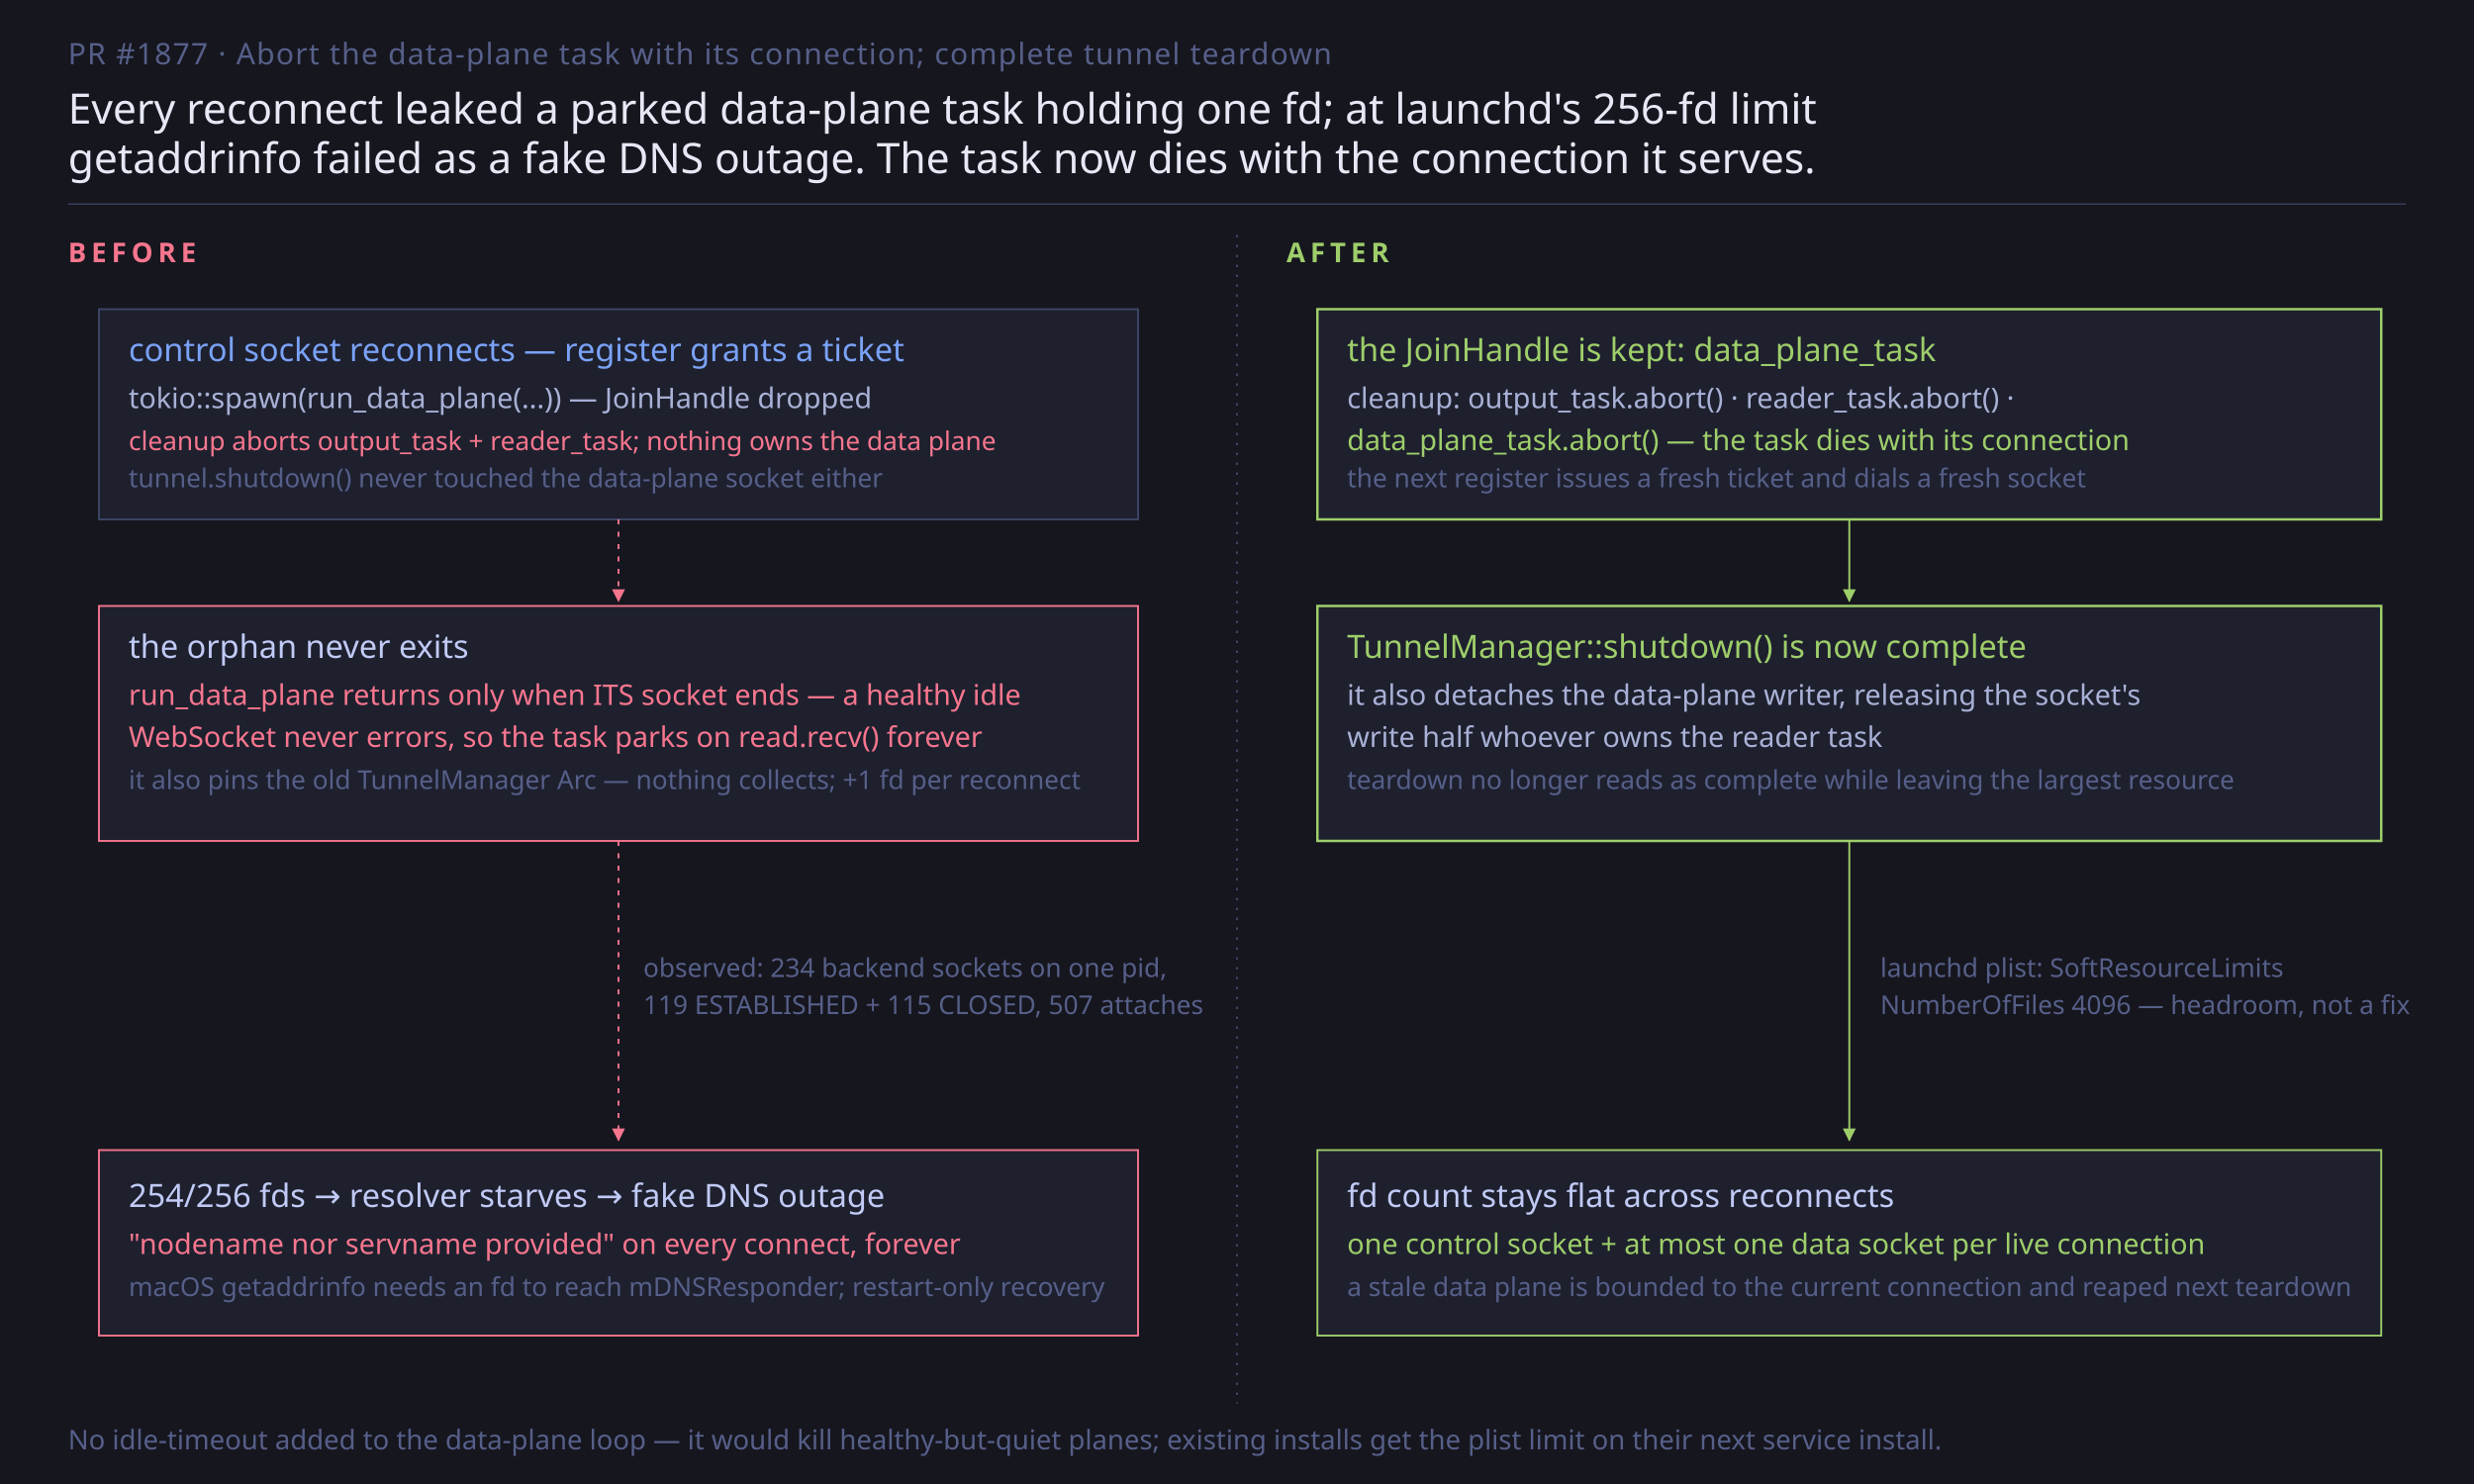
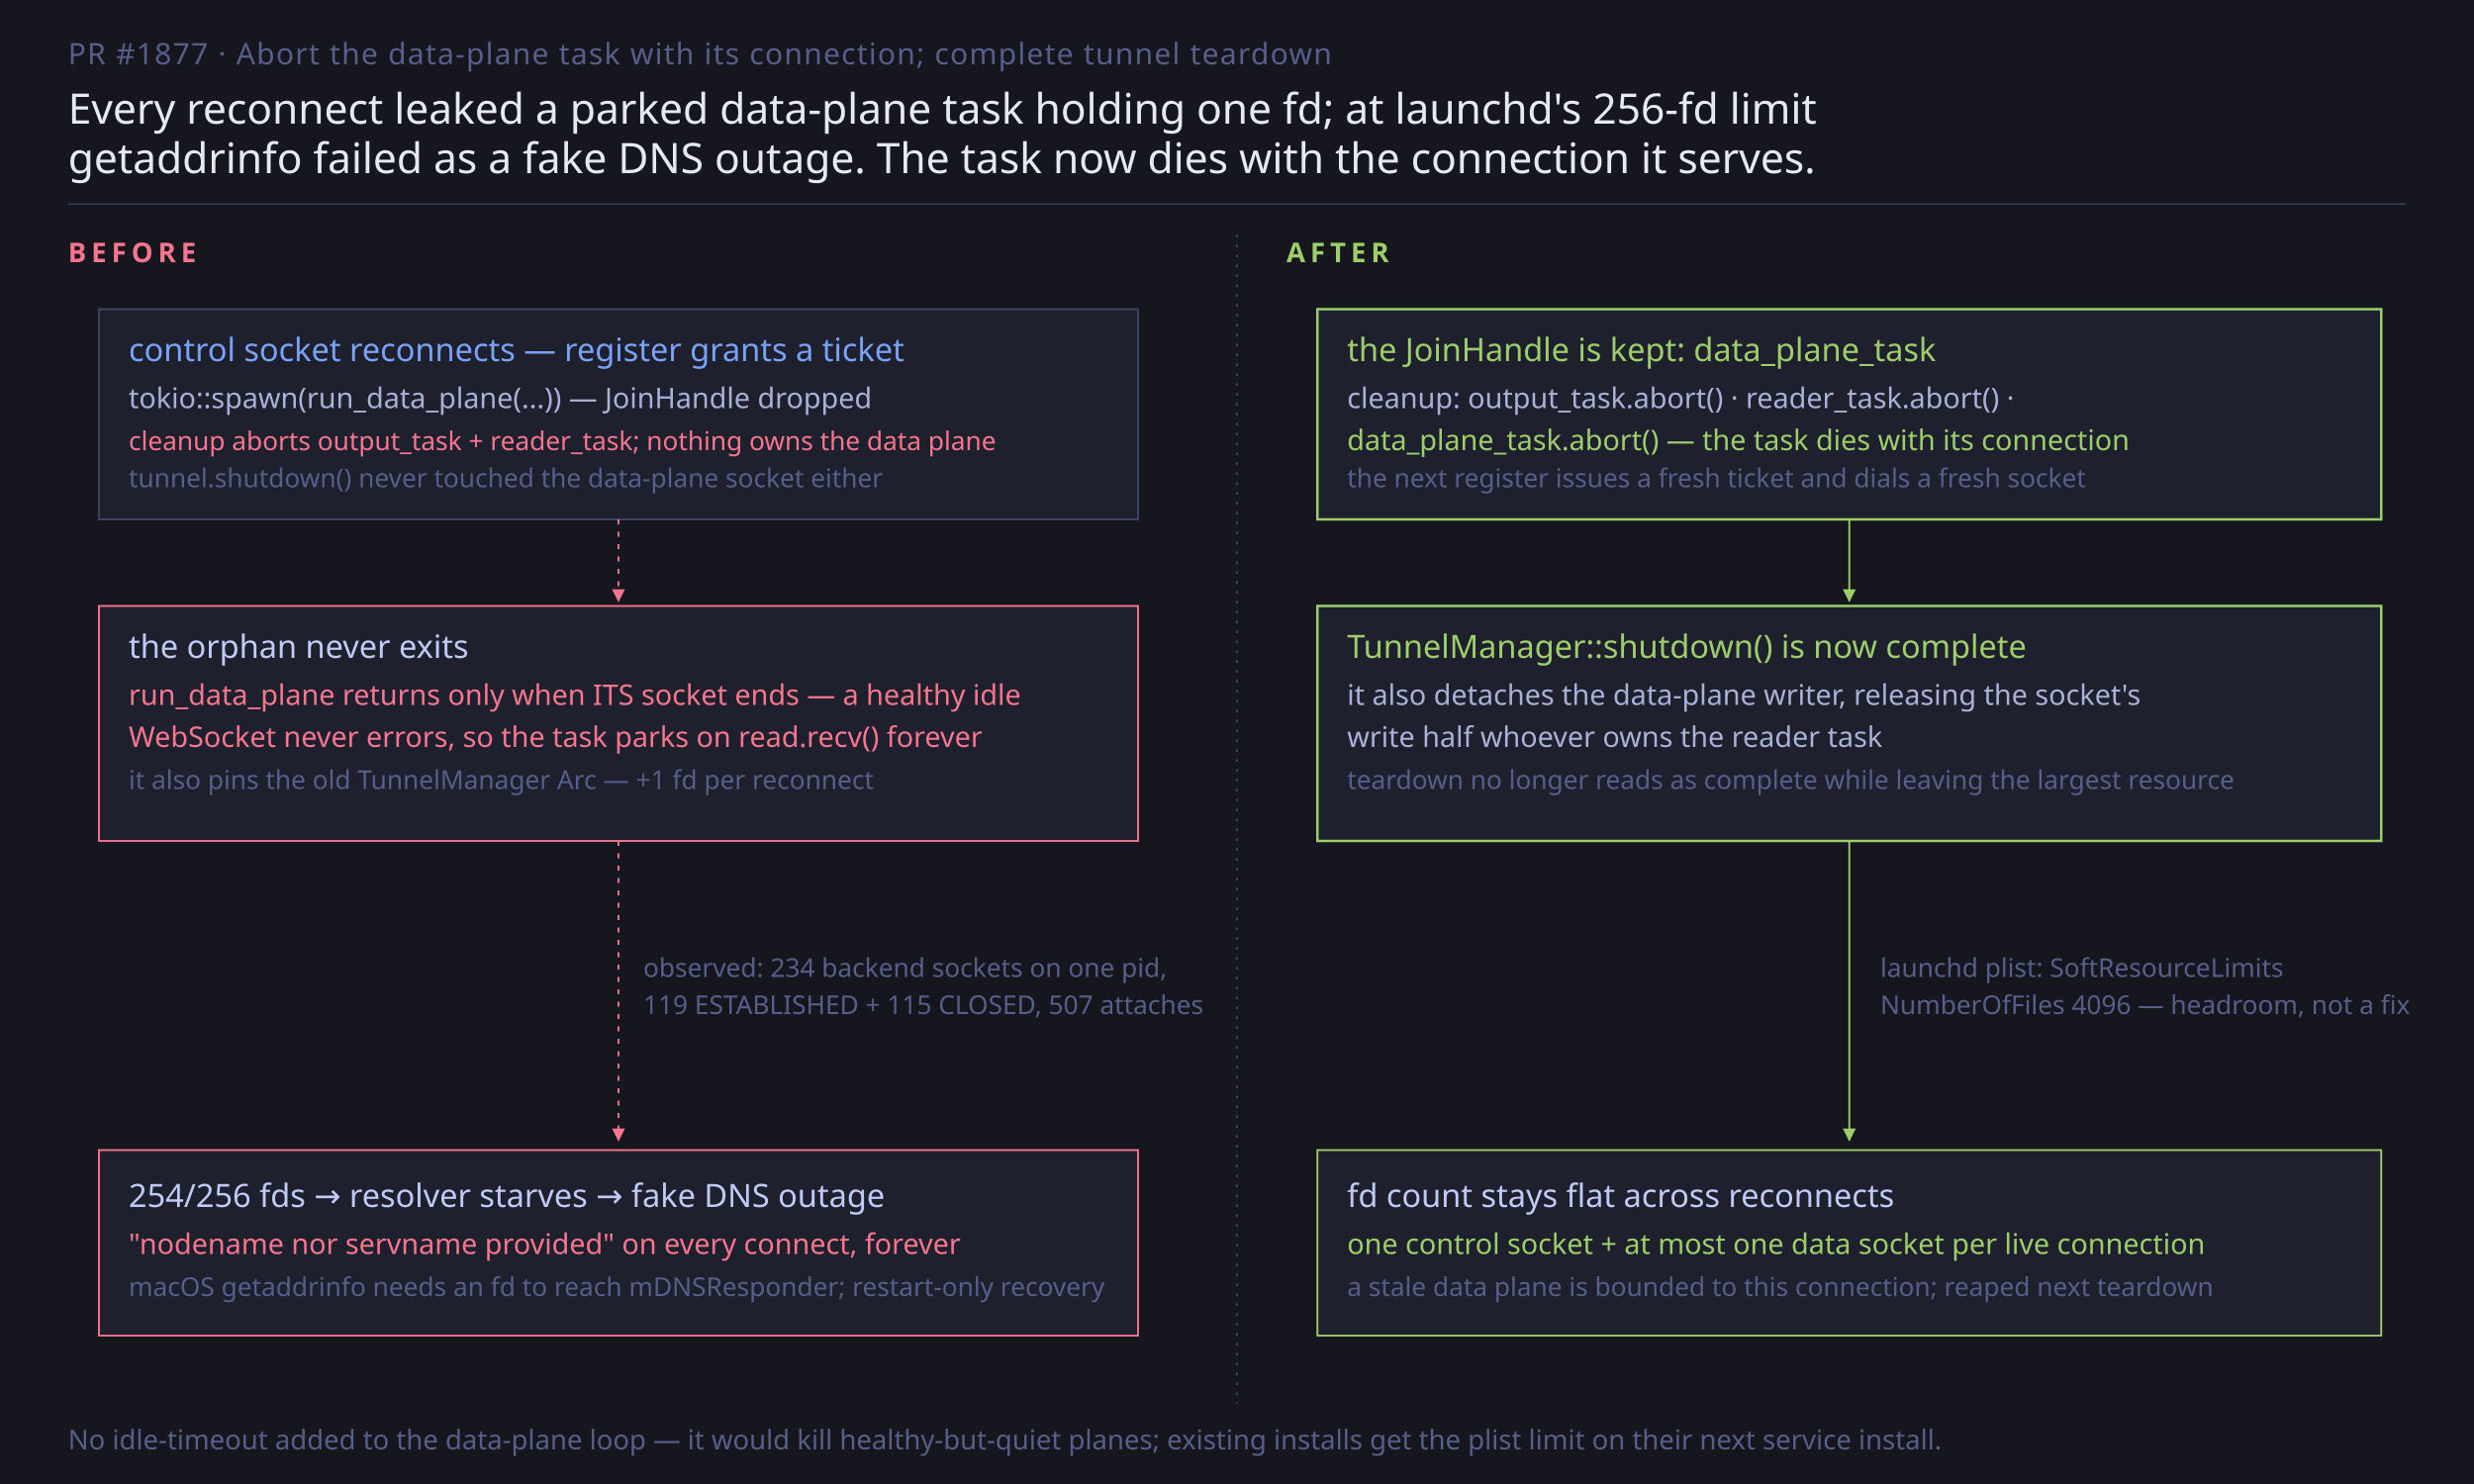
<svg xmlns="http://www.w3.org/2000/svg" viewBox="0 0 2000 1200" font-family="'Segoe UI', 'Noto Sans', 'DejaVu Sans', ui-sans-serif, system-ui, sans-serif">
  <rect x="0" y="0" width="2000" height="1200" fill="#16161e" />
  <defs>
    <marker id="arr-dim" viewBox="0 0 10 10" refX="9" refY="5" markerWidth="7" markerHeight="7" orient="auto-start-reverse">
      <path d="M0,0 L10,5 L0,10 z" fill="#565f89" />
    </marker>
    <marker id="arr-green" viewBox="0 0 10 10" refX="9" refY="5" markerWidth="7" markerHeight="7" orient="auto-start-reverse">
      <path d="M0,0 L10,5 L0,10 z" fill="#9ece6a" />
    </marker>
    <marker id="arr-red" viewBox="0 0 10 10" refX="9" refY="5" markerWidth="7" markerHeight="7" orient="auto-start-reverse">
      <path d="M0,0 L10,5 L0,10 z" fill="#f7768e" />
    </marker>
  </defs>
  <text x="55" y="52" font-size="24" letter-spacing="1" fill="#565f89">PR #1877 · Abort the data-plane task with its connection; complete tunnel teardown</text>
  <text x="55" y="100" font-size="34" fill="#e6e9f5">Every reconnect leaked a parked data-plane task holding one fd; at launchd's 256-fd limit</text>
  <text x="55" y="140" font-size="34" fill="#e6e9f5">getaddrinfo failed as a fake DNS outage. The task now dies with the connection it serves.</text>
  <line x1="55" y1="165" x2="1945" y2="165" stroke="#3d4666" stroke-width="1" />
  <text x="55" y="212" font-size="22" font-weight="700" letter-spacing="4" fill="#f7768e">BEFORE</text>
  <text x="1040" y="212" font-size="22" font-weight="700" letter-spacing="4" fill="#9ece6a">AFTER</text>
  <line x1="1000" y1="190" x2="1000" y2="1135" stroke="#3d4666" stroke-width="1.5" stroke-dasharray="2 6" />
  <g>
    <rect x="80" y="250" width="840" height="170" fill="#1e202e" stroke="#3d4666" stroke-width="1.5" />
    <text x="104" y="292" font-size="26" fill="#7aa2f7">control socket reconnects — register grants a ticket</text>
    <text x="104" y="330" font-size="23" fill="#a9b1d6">tokio::spawn(run_data_plane(...)) — JoinHandle dropped</text>
    <text x="104" y="364" font-size="21" fill="#f7768e">cleanup aborts output_task + reader_task; nothing owns the data plane</text>
    <text x="104" y="394" font-size="21" fill="#565f89">tunnel.shutdown() never touched the data-plane socket either</text>
  </g>
  <line x1="500" y1="420" x2="500" y2="486" stroke="#f7768e" stroke-width="1.5" stroke-dasharray="4 6" marker-end="url(#arr-red)" />
  <g>
    <rect x="80" y="490" width="840" height="190" fill="#1e202e" stroke="#f7768e" stroke-width="1.5" />
    <text x="104" y="532" font-size="26" fill="#c0caf5">the orphan never exits</text>
    <text x="104" y="570" font-size="23" fill="#f7768e">run_data_plane returns only when ITS socket ends — a healthy idle</text>
    <text x="104" y="604" font-size="23" fill="#f7768e">WebSocket never errors, so the task parks on read.recv() forever</text>
-     <text x="104" y="638" font-size="21" fill="#565f89">it also pins the old TunnelManager Arc — nothing collects; +1 fd per reconnect</text>
+     <text x="104" y="638" font-size="21" fill="#565f89">it also pins the old TunnelManager Arc — +1 fd per reconnect</text>
  </g>
  <line x1="500" y1="680" x2="500" y2="922" stroke="#f7768e" stroke-width="1.5" stroke-dasharray="4 6" marker-end="url(#arr-red)" />
  <text x="520" y="790" font-size="21" fill="#565f89">observed: 234 backend sockets on one pid,</text>
  <text x="520" y="820" font-size="21" fill="#565f89">119 ESTABLISHED + 115 CLOSED, 507 attaches</text>
  <g>
    <rect x="80" y="930" width="840" height="150" fill="#1e202e" stroke="#f7768e" stroke-width="1.5" />
    <text x="104" y="976" font-size="26" fill="#c0caf5">254/256 fds → resolver starves → fake DNS outage</text>
    <text x="104" y="1014" font-size="23" fill="#f7768e">"nodename nor servname provided" on every connect, forever</text>
    <text x="104" y="1048" font-size="21" fill="#565f89">macOS getaddrinfo needs an fd to reach mDNSResponder; restart-only recovery</text>
  </g>
  <g>
    <rect x="1065" y="250" width="860" height="170" fill="#1e202e" stroke="#9ece6a" stroke-width="2" />
    <text x="1089" y="292" font-size="26" fill="#9ece6a">the JoinHandle is kept: data_plane_task</text>
    <text x="1089" y="330" font-size="23" fill="#a9b1d6">cleanup: output_task.abort() · reader_task.abort() ·</text>
    <text x="1089" y="364" font-size="23" fill="#9ece6a">data_plane_task.abort() — the task dies with its connection</text>
    <text x="1089" y="394" font-size="21" fill="#565f89">the next register issues a fresh ticket and dials a fresh socket</text>
  </g>
  <line x1="1495" y1="420" x2="1495" y2="486" stroke="#9ece6a" stroke-width="1.5" marker-end="url(#arr-green)" />
  <g>
    <rect x="1065" y="490" width="860" height="190" fill="#1e202e" stroke="#9ece6a" stroke-width="2" />
    <text x="1089" y="532" font-size="26" fill="#9ece6a">TunnelManager::shutdown() is now complete</text>
    <text x="1089" y="570" font-size="23" fill="#a9b1d6">it also detaches the data-plane writer, releasing the socket's</text>
    <text x="1089" y="604" font-size="23" fill="#a9b1d6">write half whoever owns the reader task</text>
    <text x="1089" y="638" font-size="21" fill="#565f89">teardown no longer reads as complete while leaving the largest resource</text>
  </g>
  <line x1="1495" y1="680" x2="1495" y2="922" stroke="#9ece6a" stroke-width="1.5" marker-end="url(#arr-green)" />
  <text x="1520" y="790" font-size="21" fill="#565f89">launchd plist: SoftResourceLimits</text>
  <text x="1520" y="820" font-size="21" fill="#565f89">NumberOfFiles 4096 — headroom, not a fix</text>
  <g>
    <rect x="1065" y="930" width="860" height="150" fill="#1e202e" stroke="#9ece6a" stroke-width="1.5" />
    <text x="1089" y="976" font-size="26" fill="#c0caf5">fd count stays flat across reconnects</text>
    <text x="1089" y="1014" font-size="23" fill="#9ece6a">one control socket + at most one data socket per live connection</text>
-     <text x="1089" y="1048" font-size="21" fill="#565f89">a stale data plane is bounded to the current connection and reaped next teardown</text>
+     <text x="1089" y="1048" font-size="21" fill="#565f89">a stale data plane is bounded to this connection; reaped next teardown</text>
  </g>
  <text x="55" y="1172" font-size="22" fill="#565f89">No idle-timeout added to the data-plane loop — it would kill healthy-but-quiet planes; existing installs get the plist limit on their next service install.</text>
</svg>
